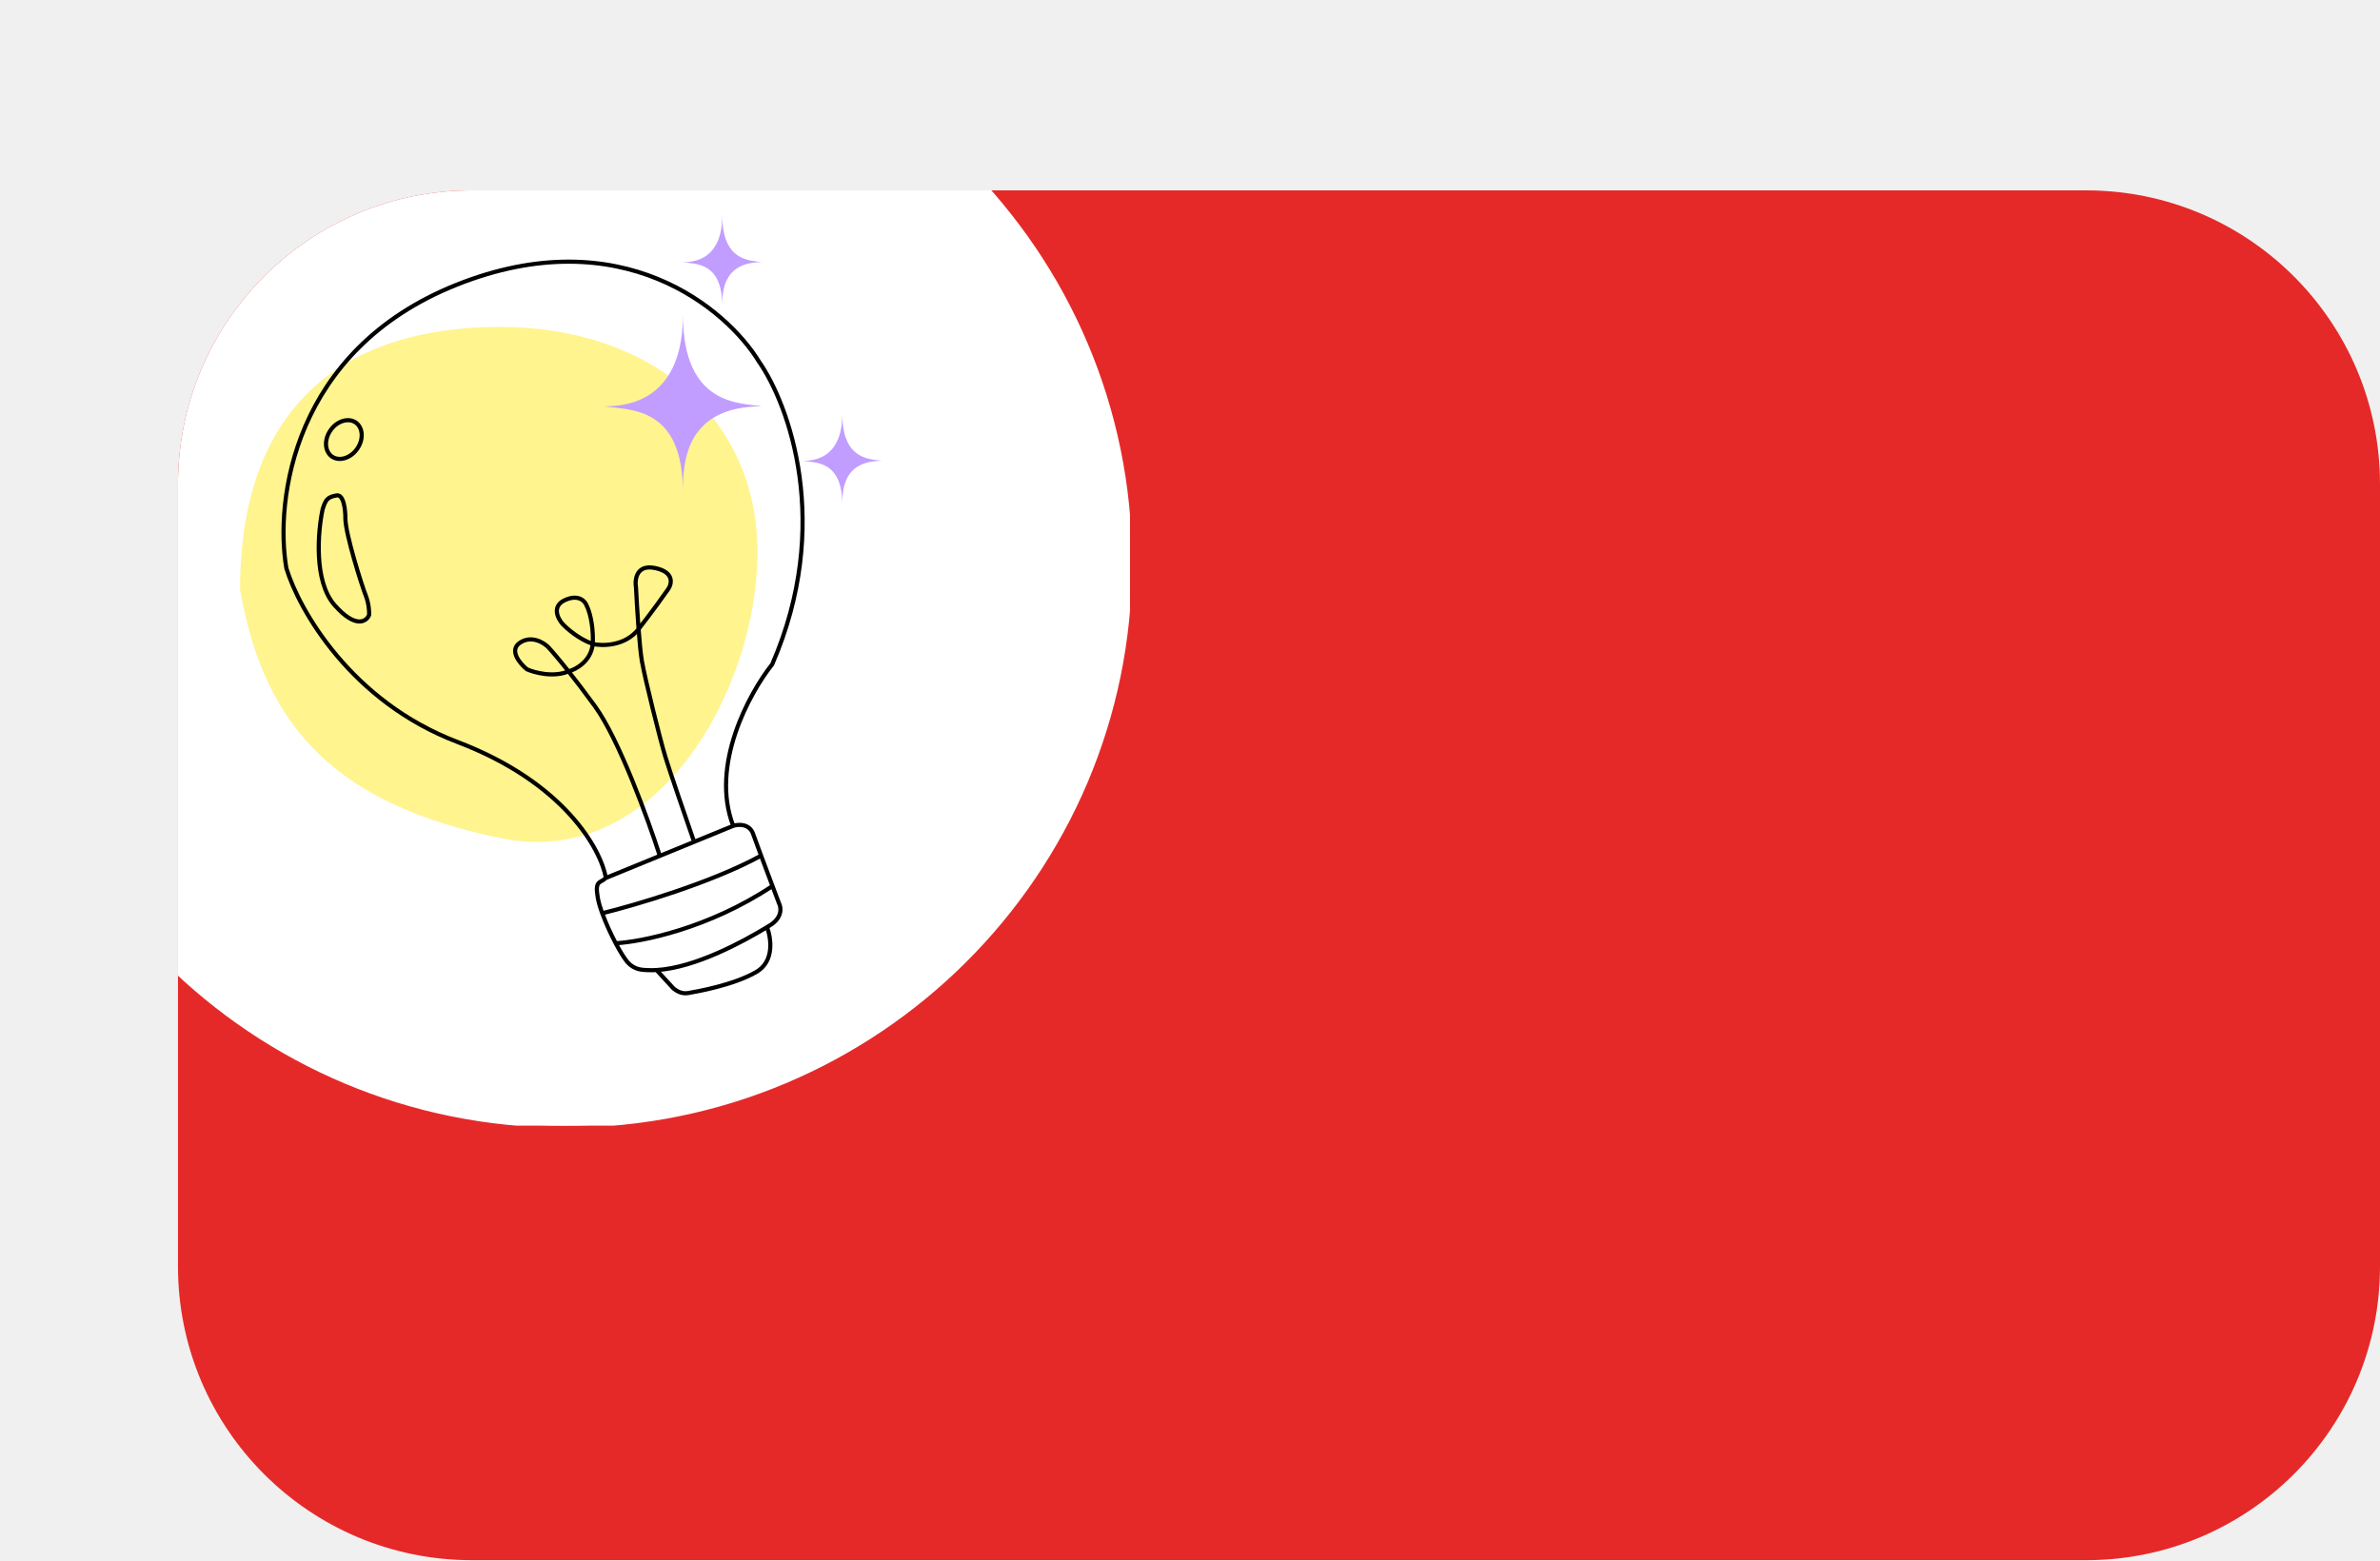
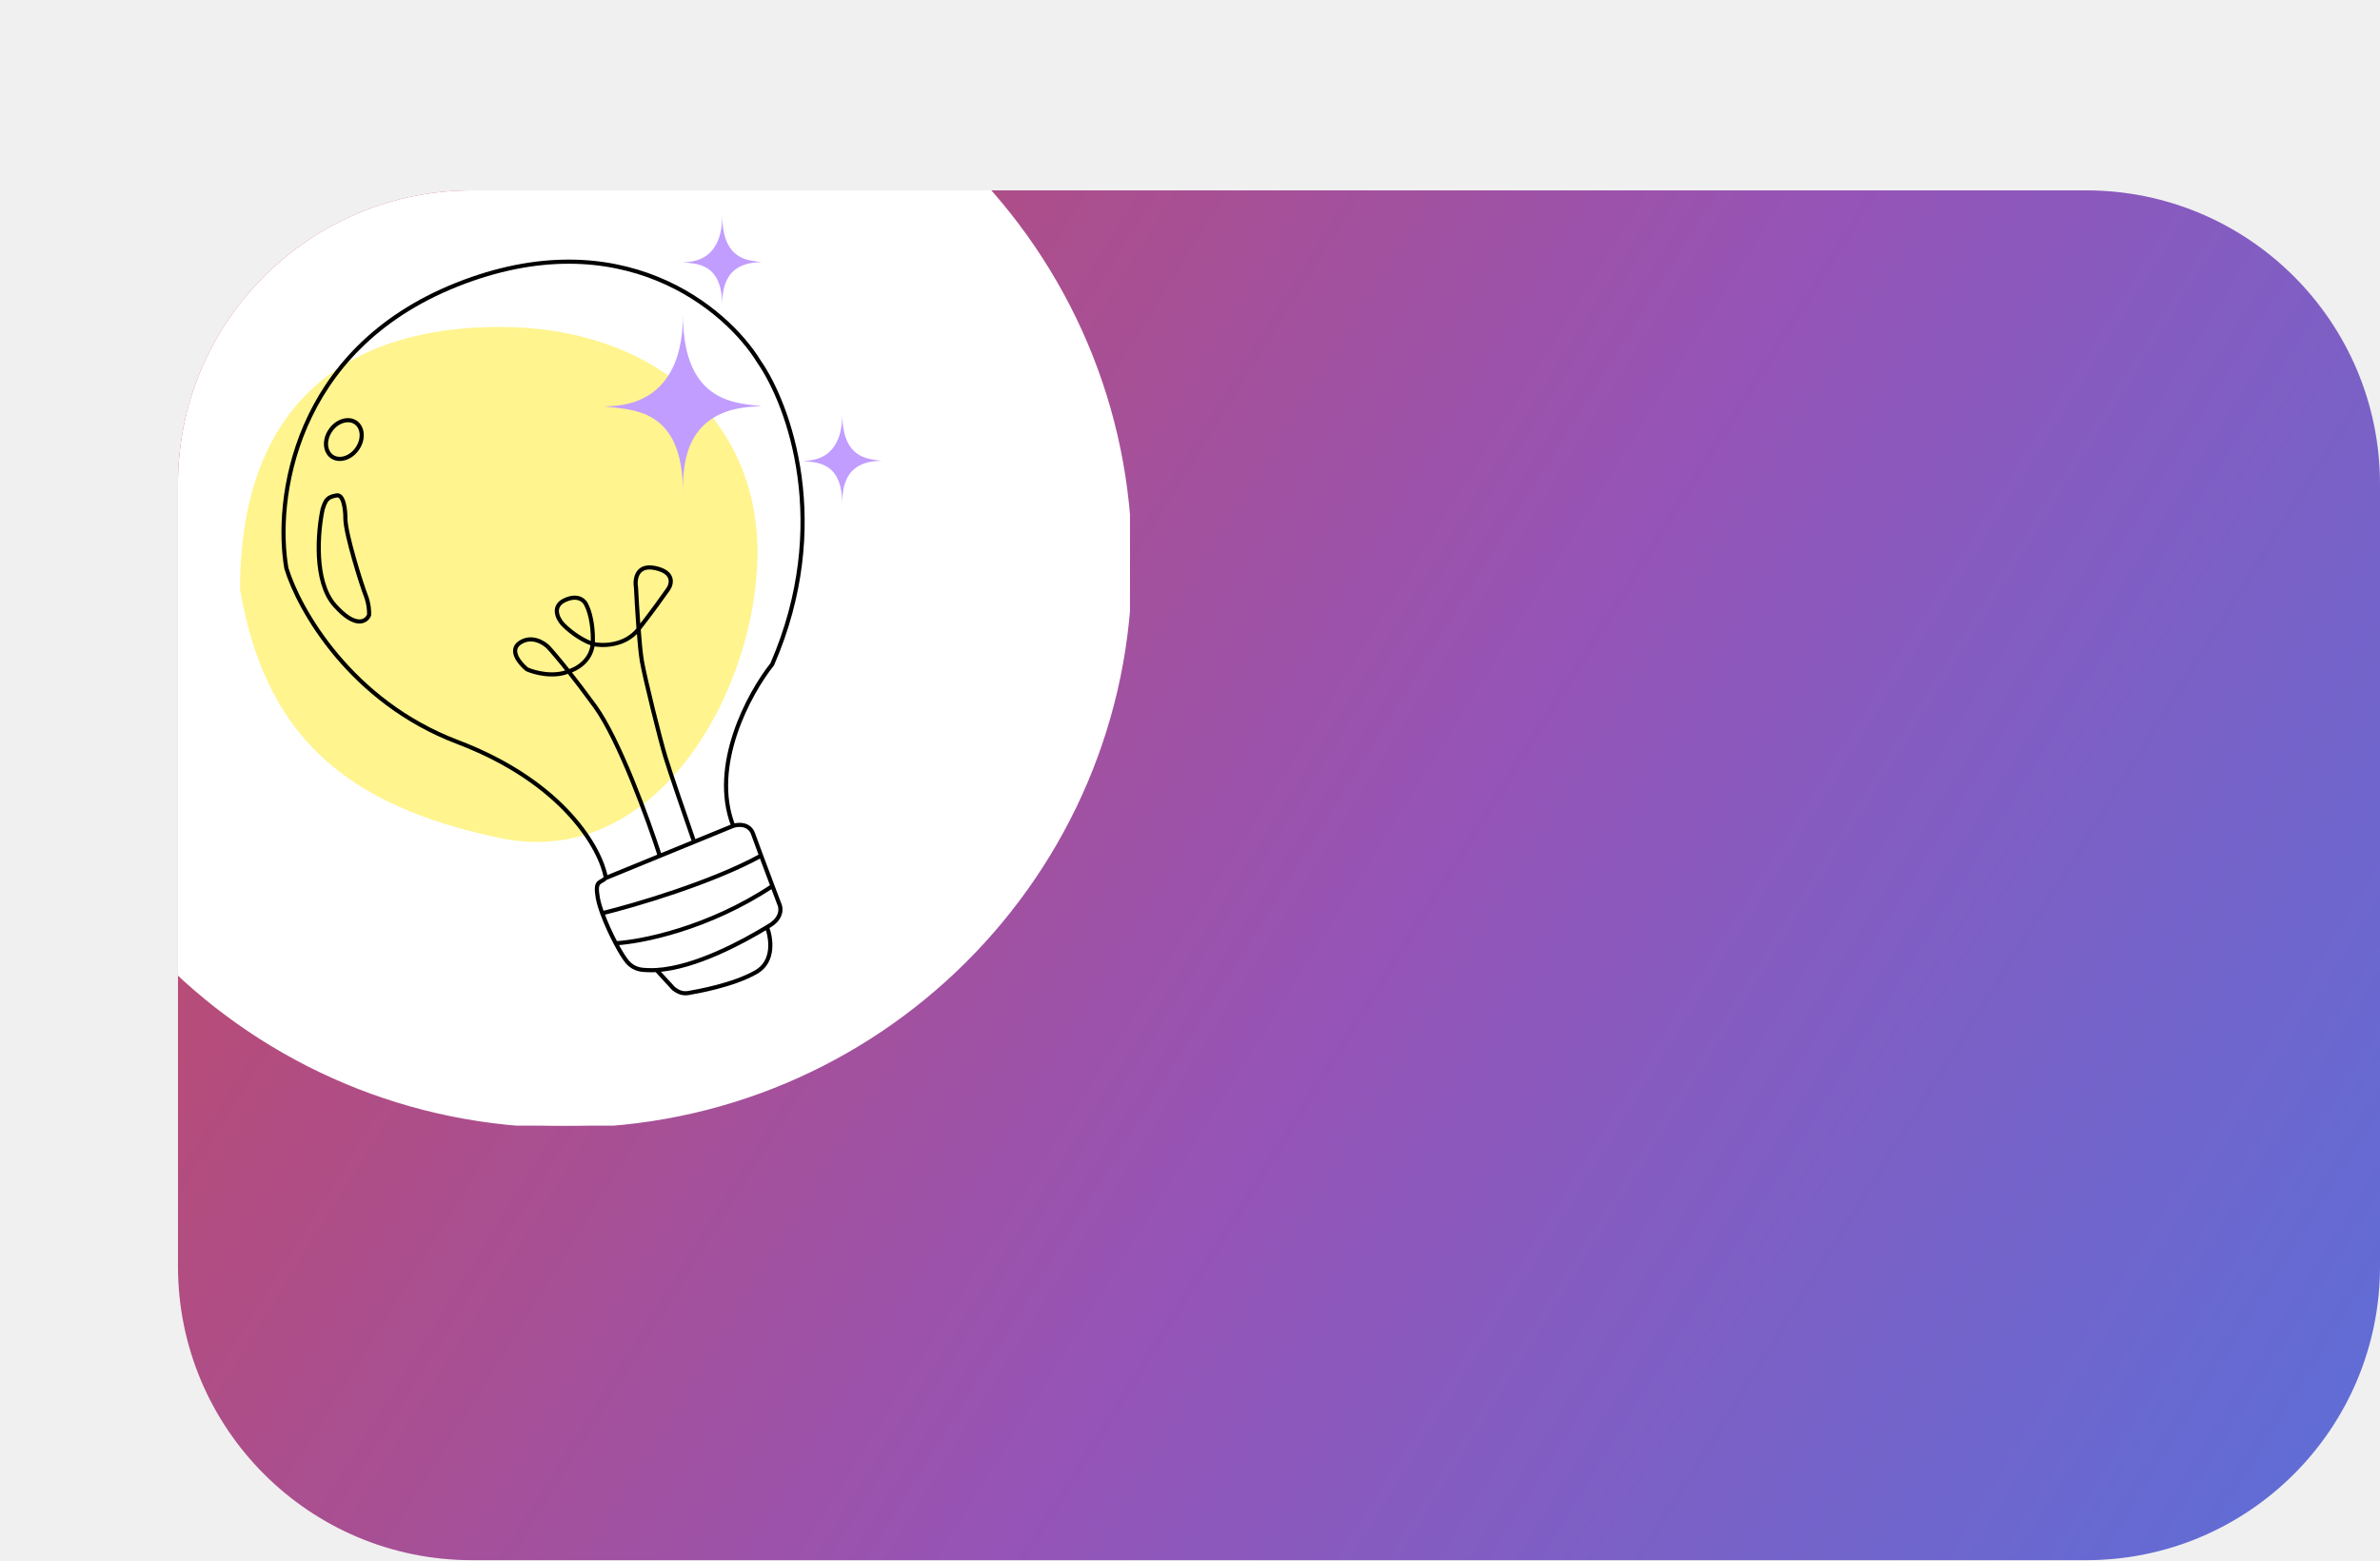
<svg xmlns="http://www.w3.org/2000/svg" width="575" height="377" viewBox="0 0 575 377" fill="none">
-   <path fill-rule="evenodd" clip-rule="evenodd" d="M575 117C575 77.788 543.212 46 504 46H114C74.788 46 43 77.788 43 117V306C43 345.212 74.788 377 114 377H504C543.212 377 575 345.212 575 306V117Z" fill="#E52929" />
+   <defs>
+     <linearGradient id="cardGradient" x1="43" y1="46" x2="575" y2="377" gradientUnits="userSpaceOnUse">
+       <stop stop-color="#C5485D" />
+       <stop offset="0.55" stop-color="#9554B7" />
+       <stop offset="1" stop-color="#5B6FD8" />
+     </linearGradient>
+   </defs>
+   <path fill-rule="evenodd" clip-rule="evenodd" d="M575 117C575 77.788 543.212 46 504 46H114C74.788 46 43 77.788 43 117V306C43 345.212 74.788 377 114 377H504C543.212 377 575 345.212 575 306V117Z" fill="url(#cardGradient)" />
  <mask id="mask0_5_10" style="mask-type:alpha" maskUnits="userSpaceOnUse" x="0" y="0" width="273" height="272">
    <path d="M136.5 0C211.887 0 273 60.889 273 136C273 211.111 211.887 272 136.5 272C61.113 272 0 211.111 0 136C0 60.889 61.113 0 136.5 0Z" fill="white" />
    <path d="M136.5 0C211.887 0 273 60.889 273 136C273 211.111 211.887 272 136.5 272C61.113 272 0 211.111 0 136C0 60.889 61.113 0 136.5 0Z" stroke="black" />
  </mask>
  <g mask="url(#mask0_5_10)">
    <path fill-rule="evenodd" clip-rule="evenodd" d="M575 117C575 77.788 543.212 46 504 46H114C74.788 46 43 77.788 43 117V306C43 345.212 74.788 377 114 377H504C543.212 377 575 345.212 575 306V117Z" fill="white" />
  </g>
  <path d="M120.759 79C157.267 79 183 100.809 183 133.5C183 166.191 159.018 210.5 120.759 202.5C82.5 194.5 64 177 58 142.5C58 97 84.25 79 120.759 79Z" fill="#FFF48E" />
  <path d="M146.384 212.149C145.194 205.285 136.356 189.104 110.532 179.293C84.707 169.483 72.212 147.238 69.192 137.342C66.371 121.084 70.653 84.615 110.346 68.796C150.039 52.978 175.567 74.6 183.369 87.388C190.552 97.679 201.248 126.712 186.565 160.52C181.063 167.429 171.476 184.909 177.144 199.556M148.752 227.927C147.565 225.68 146.355 223.028 145.498 220.676C144.99 219.281 144.606 217.992 144.426 216.955C143.674 212.619 144.946 213.515 146.384 212.149M146.384 212.149L177.144 199.556M177.144 199.556C178.378 199.155 181.066 198.987 181.951 201.513C182.284 202.464 183.01 204.433 183.878 206.761M145.498 220.676C153.332 218.759 171.976 213.291 183.878 206.761M183.878 206.761C184.737 209.068 185.736 211.728 186.629 214.099M148.752 227.927C149.802 229.918 150.834 231.592 151.583 232.46C153.26 234.402 155.263 234.359 156.39 234.417C157.115 234.455 157.861 234.449 158.621 234.404M148.752 227.927C154.948 227.596 171.199 224.368 186.629 214.099M186.629 214.099C187.229 215.691 187.781 217.153 188.212 218.29C188.761 219.311 189.049 221.829 185.806 223.731C185.643 223.831 185.475 223.935 185.301 224.04M158.621 234.404L162.751 238.896C163.387 239.344 164.551 240.258 166.285 239.957C168.454 239.581 177.127 238.076 182.713 234.874C187.183 232.312 186.3 226.584 185.301 224.04M158.621 234.404C167.97 233.859 179.633 227.489 185.301 224.04" stroke="black" />
  <path d="M159.358 206.651C156.566 197.974 149.534 178.628 143.741 170.659C141.292 167.29 139.135 164.472 137.36 162.231M137.36 162.231C134.935 159.172 133.22 157.19 132.438 156.354C131.326 155.239 128.408 153.464 125.638 155.291C122.867 157.117 125.596 160.346 127.307 161.732C129.129 162.537 133.69 163.765 137.36 162.231ZM137.36 162.231C139.195 161.734 142.809 159.729 143.204 155.608M143.204 155.608C143.221 155.424 143.233 155.235 143.237 155.042C143.337 150.537 142.271 147.357 141.725 146.33C141.358 145.272 139.805 143.522 136.531 144.987C133.256 146.453 134.726 149.414 135.87 150.711C136.897 151.842 139.802 154.404 143.204 155.608ZM143.204 155.608C145.545 156.137 151.038 156.156 154.287 152.003C157.536 147.849 160.405 143.837 161.434 142.35C162.315 141.075 162.932 138.276 158.348 137.276C153.764 136.276 153.311 140.02 153.657 142.016C153.878 146.465 154.47 156.234 155.075 159.719C155.831 164.075 159.452 178.59 160.743 182.854C161.775 186.264 165.707 197.697 167.544 202.987" stroke="black" />
  <path d="M79.735 104.15C81.303 101.737 84.051 100.918 85.817 102.014C87.57 103.103 87.983 105.864 86.415 108.276C84.847 110.688 82.099 111.508 80.333 110.411C78.58 109.322 78.167 106.562 79.735 104.15Z" stroke="black" />
  <path d="M80.835 146.222C75.77 140.495 76.798 128.387 77.946 123.05C78.673 120.721 79.129 120.092 81.325 119.711C83.081 119.406 83.469 123.376 83.443 125.399C83.543 129.236 87.322 141.243 88.335 143.82C89.145 145.882 89.229 147.886 89.169 148.63C88.502 150.214 85.9 151.95 80.835 146.222Z" stroke="black" />
  <path d="M146 98.194C163.593 98.194 165 82.936 165 76C165 98.194 178.84 97.269 184 98.194C165 98.194 165 112.758 165 119C165 98.194 152.333 99.118 146 98.194Z" fill="#C19DFF" />
  <path d="M194 111.355C202.796 111.355 203.5 103.548 203.5 100C203.5 111.355 210.42 110.882 213 111.355C203.5 111.355 203.5 118.806 203.5 122C203.5 111.355 197.167 111.828 194 111.355Z" fill="#C19DFF" />
  <path d="M165 63.355C173.796 63.355 174.5 55.548 174.5 52C174.5 63.355 181.42 62.882 184 63.355C174.5 63.355 174.5 70.806 174.5 74C174.5 63.355 168.167 63.828 165 63.355Z" fill="#C19DFF" />
</svg>
